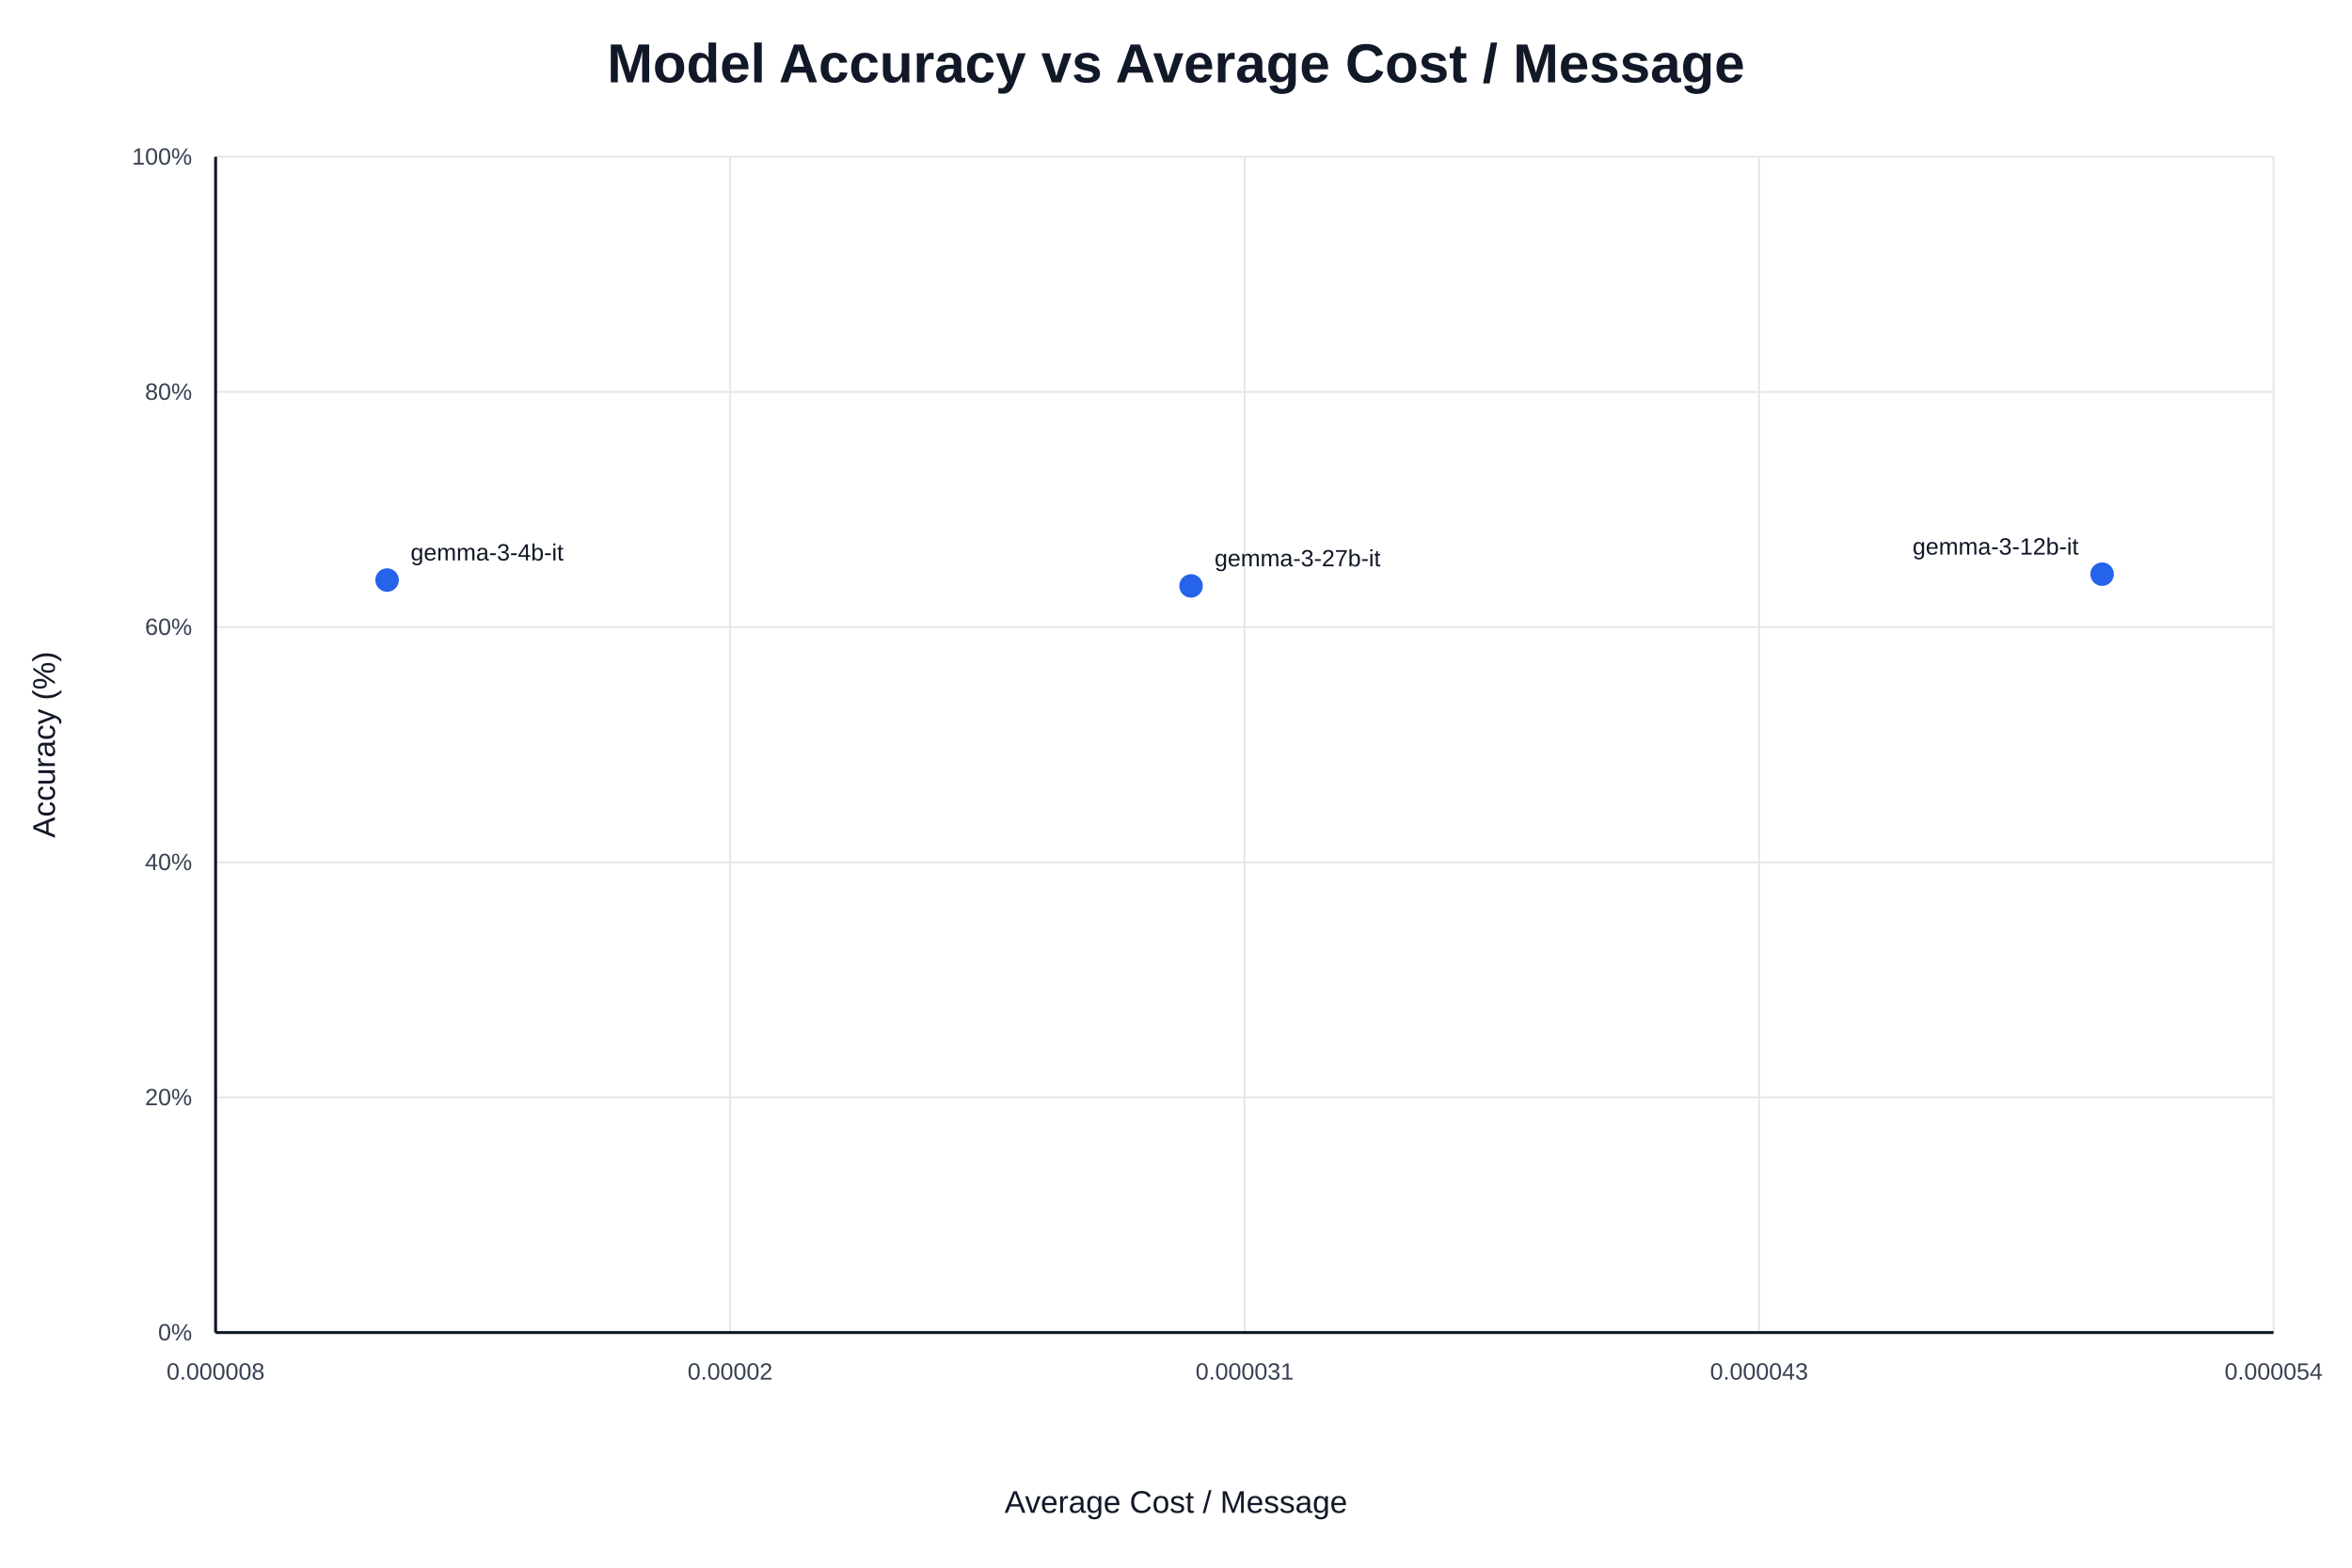
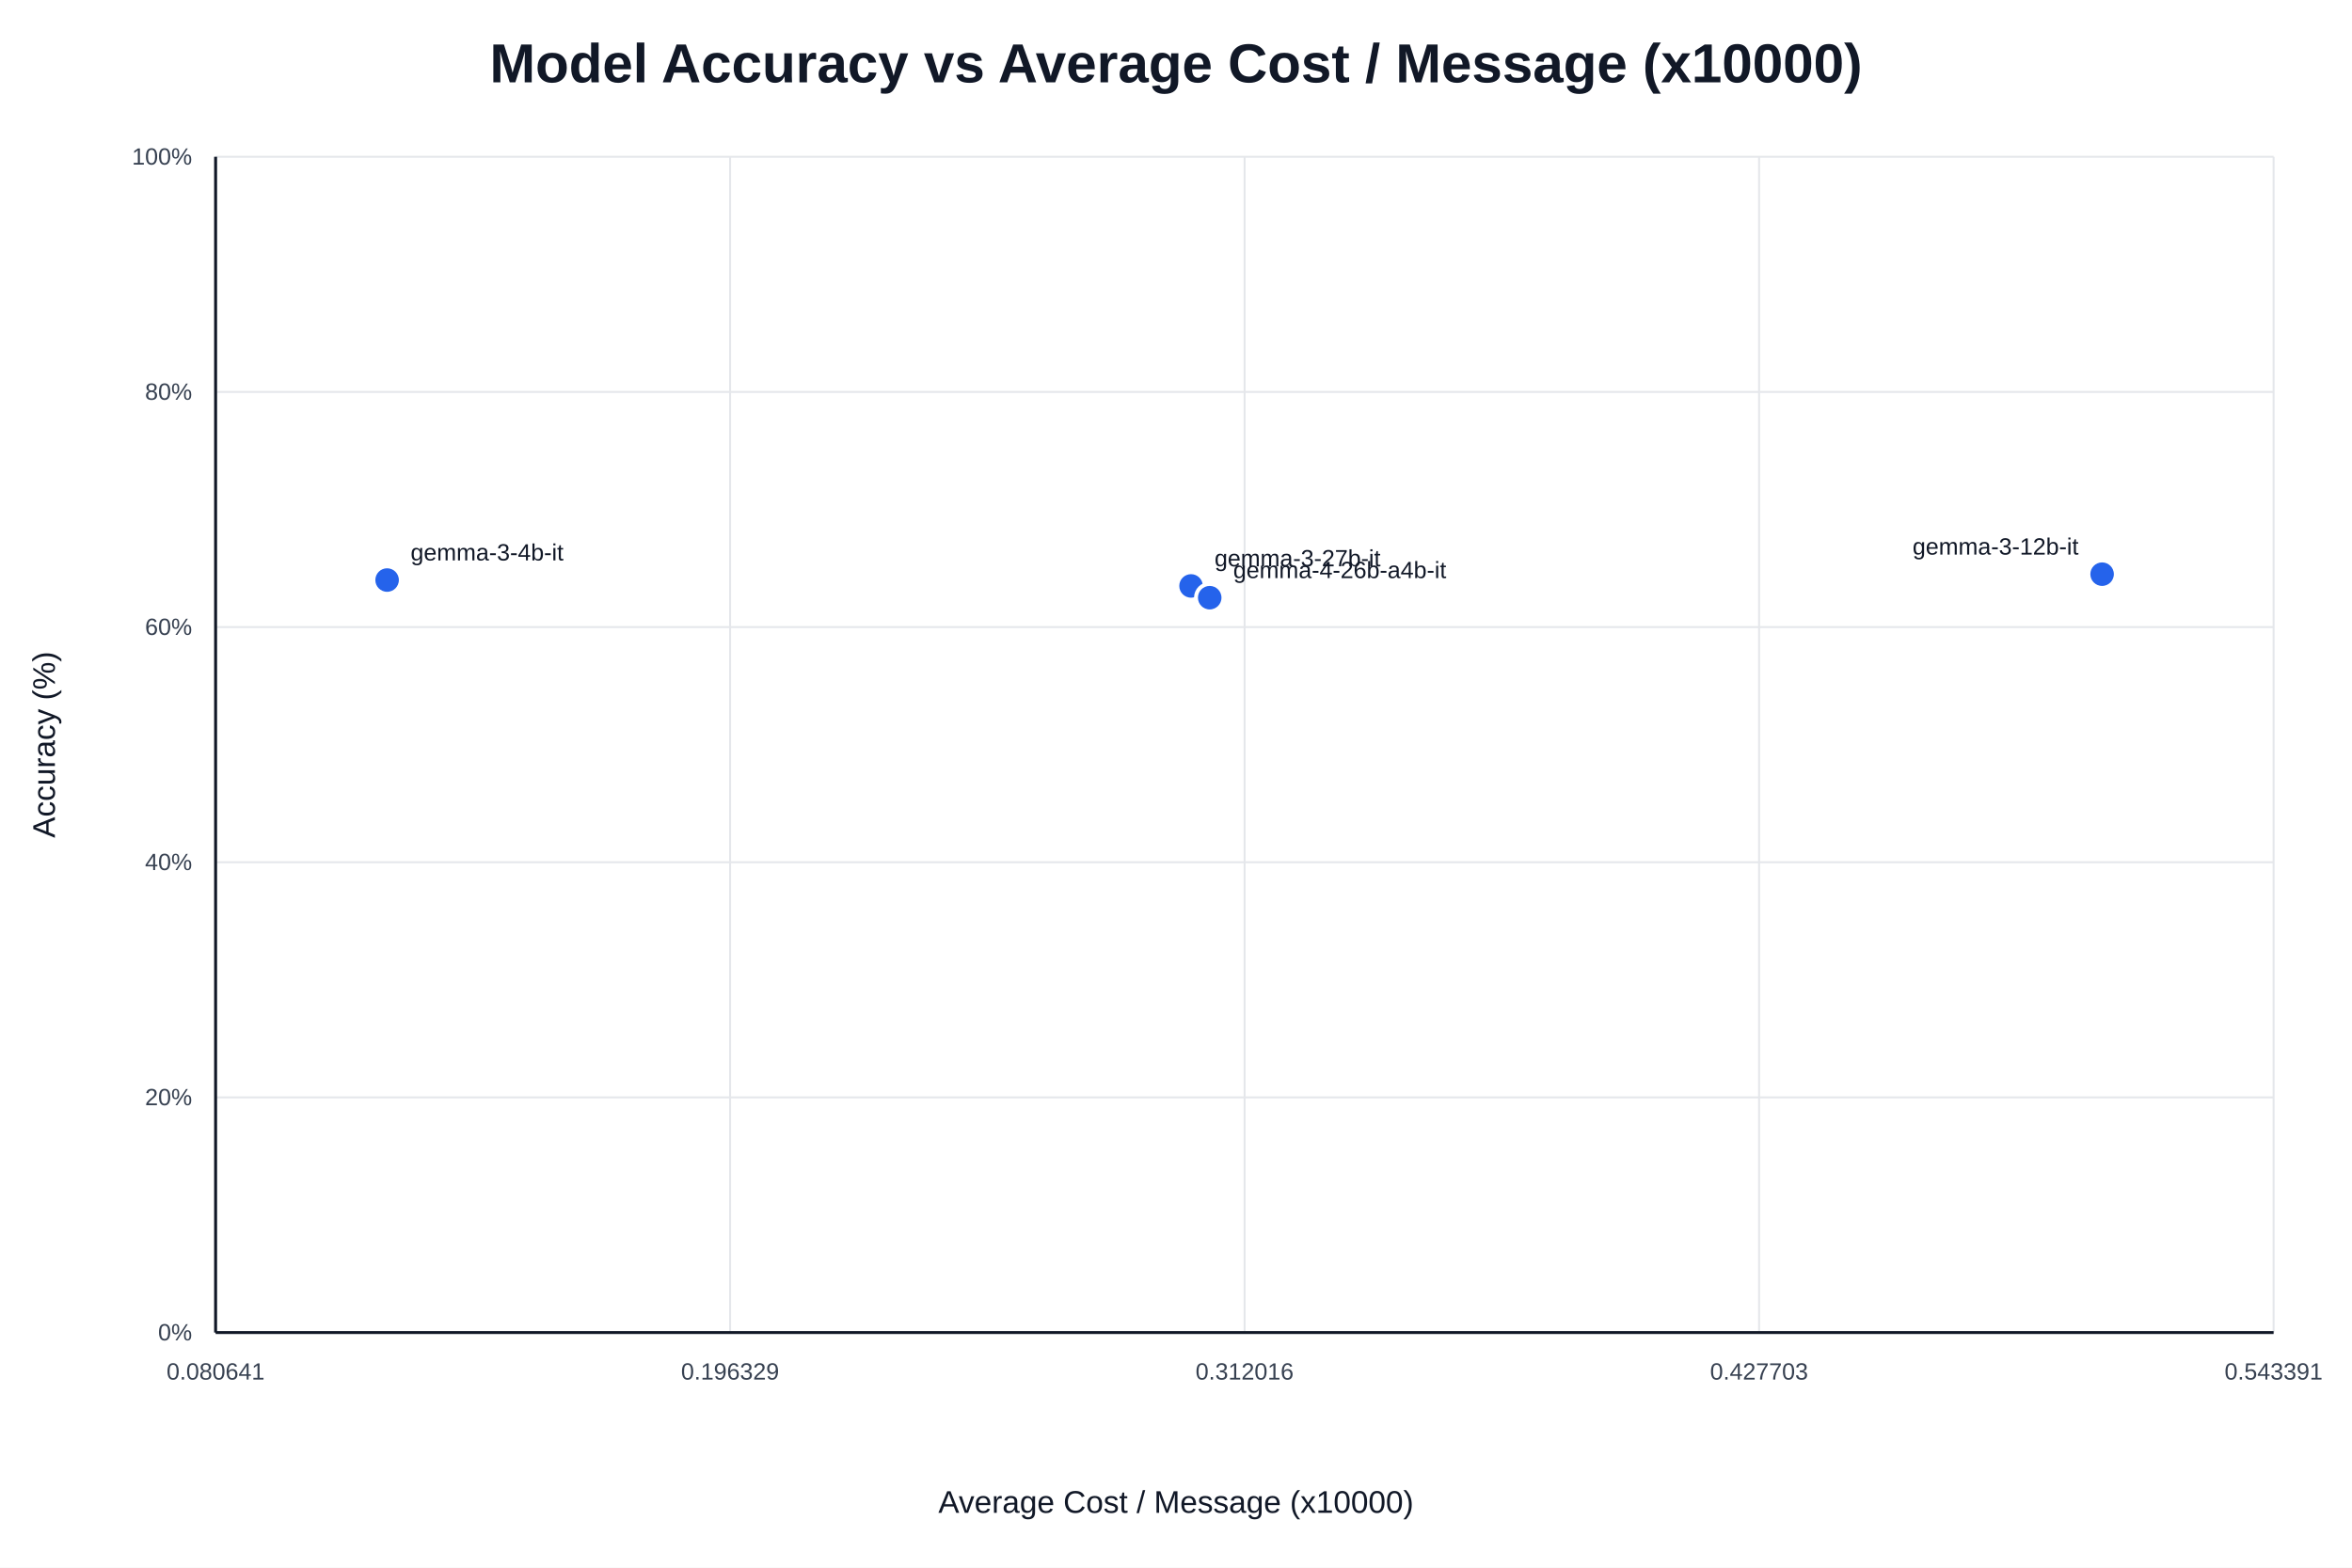
<svg xmlns="http://www.w3.org/2000/svg" width="1200" height="800" viewBox="0 0 1200 800">
  <rect width="100%" height="100%" fill="#ffffff" />
-   <text x="600.00" y="42" text-anchor="middle" font-family="Arial, Helvetica, sans-serif" font-size="28" font-weight="700" fill="#111827">Model Accuracy vs Average Cost / Message</text>
+   <text x="600.00" y="42" text-anchor="middle" font-family="Arial, Helvetica, sans-serif" font-size="28" font-weight="700" fill="#111827">Model Accuracy vs Average Cost / Message (x10000)</text>
  <line x1="110" y1="680.00" x2="1160" y2="680.00" stroke="#e5e7eb" stroke-width="1" />
  <text x="98" y="684.00" text-anchor="end" font-family="Arial, Helvetica, sans-serif" font-size="12" fill="#374151">0%</text>
  <line x1="110" y1="560.00" x2="1160" y2="560.00" stroke="#e5e7eb" stroke-width="1" />
  <text x="98" y="564.00" text-anchor="end" font-family="Arial, Helvetica, sans-serif" font-size="12" fill="#374151">20%</text>
  <line x1="110" y1="440.00" x2="1160" y2="440.00" stroke="#e5e7eb" stroke-width="1" />
  <text x="98" y="444.00" text-anchor="end" font-family="Arial, Helvetica, sans-serif" font-size="12" fill="#374151">40%</text>
  <line x1="110" y1="320.00" x2="1160" y2="320.00" stroke="#e5e7eb" stroke-width="1" />
  <text x="98" y="324.00" text-anchor="end" font-family="Arial, Helvetica, sans-serif" font-size="12" fill="#374151">60%</text>
  <line x1="110" y1="200.00" x2="1160" y2="200.00" stroke="#e5e7eb" stroke-width="1" />
  <text x="98" y="204.00" text-anchor="end" font-family="Arial, Helvetica, sans-serif" font-size="12" fill="#374151">80%</text>
  <line x1="110" y1="80.00" x2="1160" y2="80.00" stroke="#e5e7eb" stroke-width="1" />
  <text x="98" y="84.00" text-anchor="end" font-family="Arial, Helvetica, sans-serif" font-size="12" fill="#374151">100%</text>
  <line x1="110.00" y1="80" x2="110.00" y2="680" stroke="#e5e7eb" stroke-width="1" />
-   <text x="110.00" y="704" text-anchor="middle" font-family="Arial, Helvetica, sans-serif" font-size="12" fill="#374151">0.000008</text>
+   <text x="110.00" y="704" text-anchor="middle" font-family="Arial, Helvetica, sans-serif" font-size="12" fill="#374151">0.080641</text>
  <line x1="372.50" y1="80" x2="372.50" y2="680" stroke="#e5e7eb" stroke-width="1" />
-   <text x="372.50" y="704" text-anchor="middle" font-family="Arial, Helvetica, sans-serif" font-size="12" fill="#374151">0.00002</text>
+   <text x="372.50" y="704" text-anchor="middle" font-family="Arial, Helvetica, sans-serif" font-size="12" fill="#374151">0.196329</text>
  <line x1="635.00" y1="80" x2="635.00" y2="680" stroke="#e5e7eb" stroke-width="1" />
-   <text x="635.00" y="704" text-anchor="middle" font-family="Arial, Helvetica, sans-serif" font-size="12" fill="#374151">0.000031</text>
+   <text x="635.00" y="704" text-anchor="middle" font-family="Arial, Helvetica, sans-serif" font-size="12" fill="#374151">0.312016</text>
  <line x1="897.50" y1="80" x2="897.50" y2="680" stroke="#e5e7eb" stroke-width="1" />
-   <text x="897.50" y="704" text-anchor="middle" font-family="Arial, Helvetica, sans-serif" font-size="12" fill="#374151">0.000043</text>
+   <text x="897.50" y="704" text-anchor="middle" font-family="Arial, Helvetica, sans-serif" font-size="12" fill="#374151">0.427703</text>
  <line x1="1160.00" y1="80" x2="1160.00" y2="680" stroke="#e5e7eb" stroke-width="1" />
-   <text x="1160.00" y="704" text-anchor="middle" font-family="Arial, Helvetica, sans-serif" font-size="12" fill="#374151">0.000054</text>
+   <text x="1160.00" y="704" text-anchor="middle" font-family="Arial, Helvetica, sans-serif" font-size="12" fill="#374151">0.543391</text>
  <line x1="110" y1="80" x2="110" y2="680" stroke="#111827" stroke-width="1.5" />
  <line x1="110" y1="680" x2="1160" y2="680" stroke="#111827" stroke-width="1.5" />
-   <text x="600.00" y="772" text-anchor="middle" font-family="Arial, Helvetica, sans-serif" font-size="16" fill="#111827">Average Cost / Message</text>
+   <text x="600.00" y="772" text-anchor="middle" font-family="Arial, Helvetica, sans-serif" font-size="16" fill="#111827">Average Cost / Message (x10000)</text>
  <text x="28" y="380.00" text-anchor="middle" font-family="Arial, Helvetica, sans-serif" font-size="16" fill="#111827" transform="rotate(-90 28 380.00)">Accuracy (%)</text>
  <g>
    <circle cx="1072.50" cy="293.00" r="7" fill="#2563eb" stroke="#ffffff" stroke-width="2" />
    <text x="1060.50" y="283.00" text-anchor="end" font-family="Arial, Helvetica, sans-serif" font-size="12" fill="#111827">gemma-3-12b-it</text>
  </g>
  <g>
    <circle cx="197.50" cy="296.00" r="7" fill="#2563eb" stroke="#ffffff" stroke-width="2" />
    <text x="209.50" y="286.00" text-anchor="start" font-family="Arial, Helvetica, sans-serif" font-size="12" fill="#111827">gemma-3-4b-it</text>
  </g>
  <g>
    <circle cx="607.67" cy="299.00" r="7" fill="#2563eb" stroke="#ffffff" stroke-width="2" />
    <text x="619.67" y="289.00" text-anchor="start" font-family="Arial, Helvetica, sans-serif" font-size="12" fill="#111827">gemma-3-27b-it</text>
  </g>
+   <g>
+     <circle cx="617.20" cy="305.00" r="7" fill="#2563eb" stroke="#ffffff" stroke-width="2" />
+     <text x="629.20" y="295.00" text-anchor="start" font-family="Arial, Helvetica, sans-serif" font-size="12" fill="#111827">gemma-4-26b-a4b-it</text>
+   </g>
</svg>
